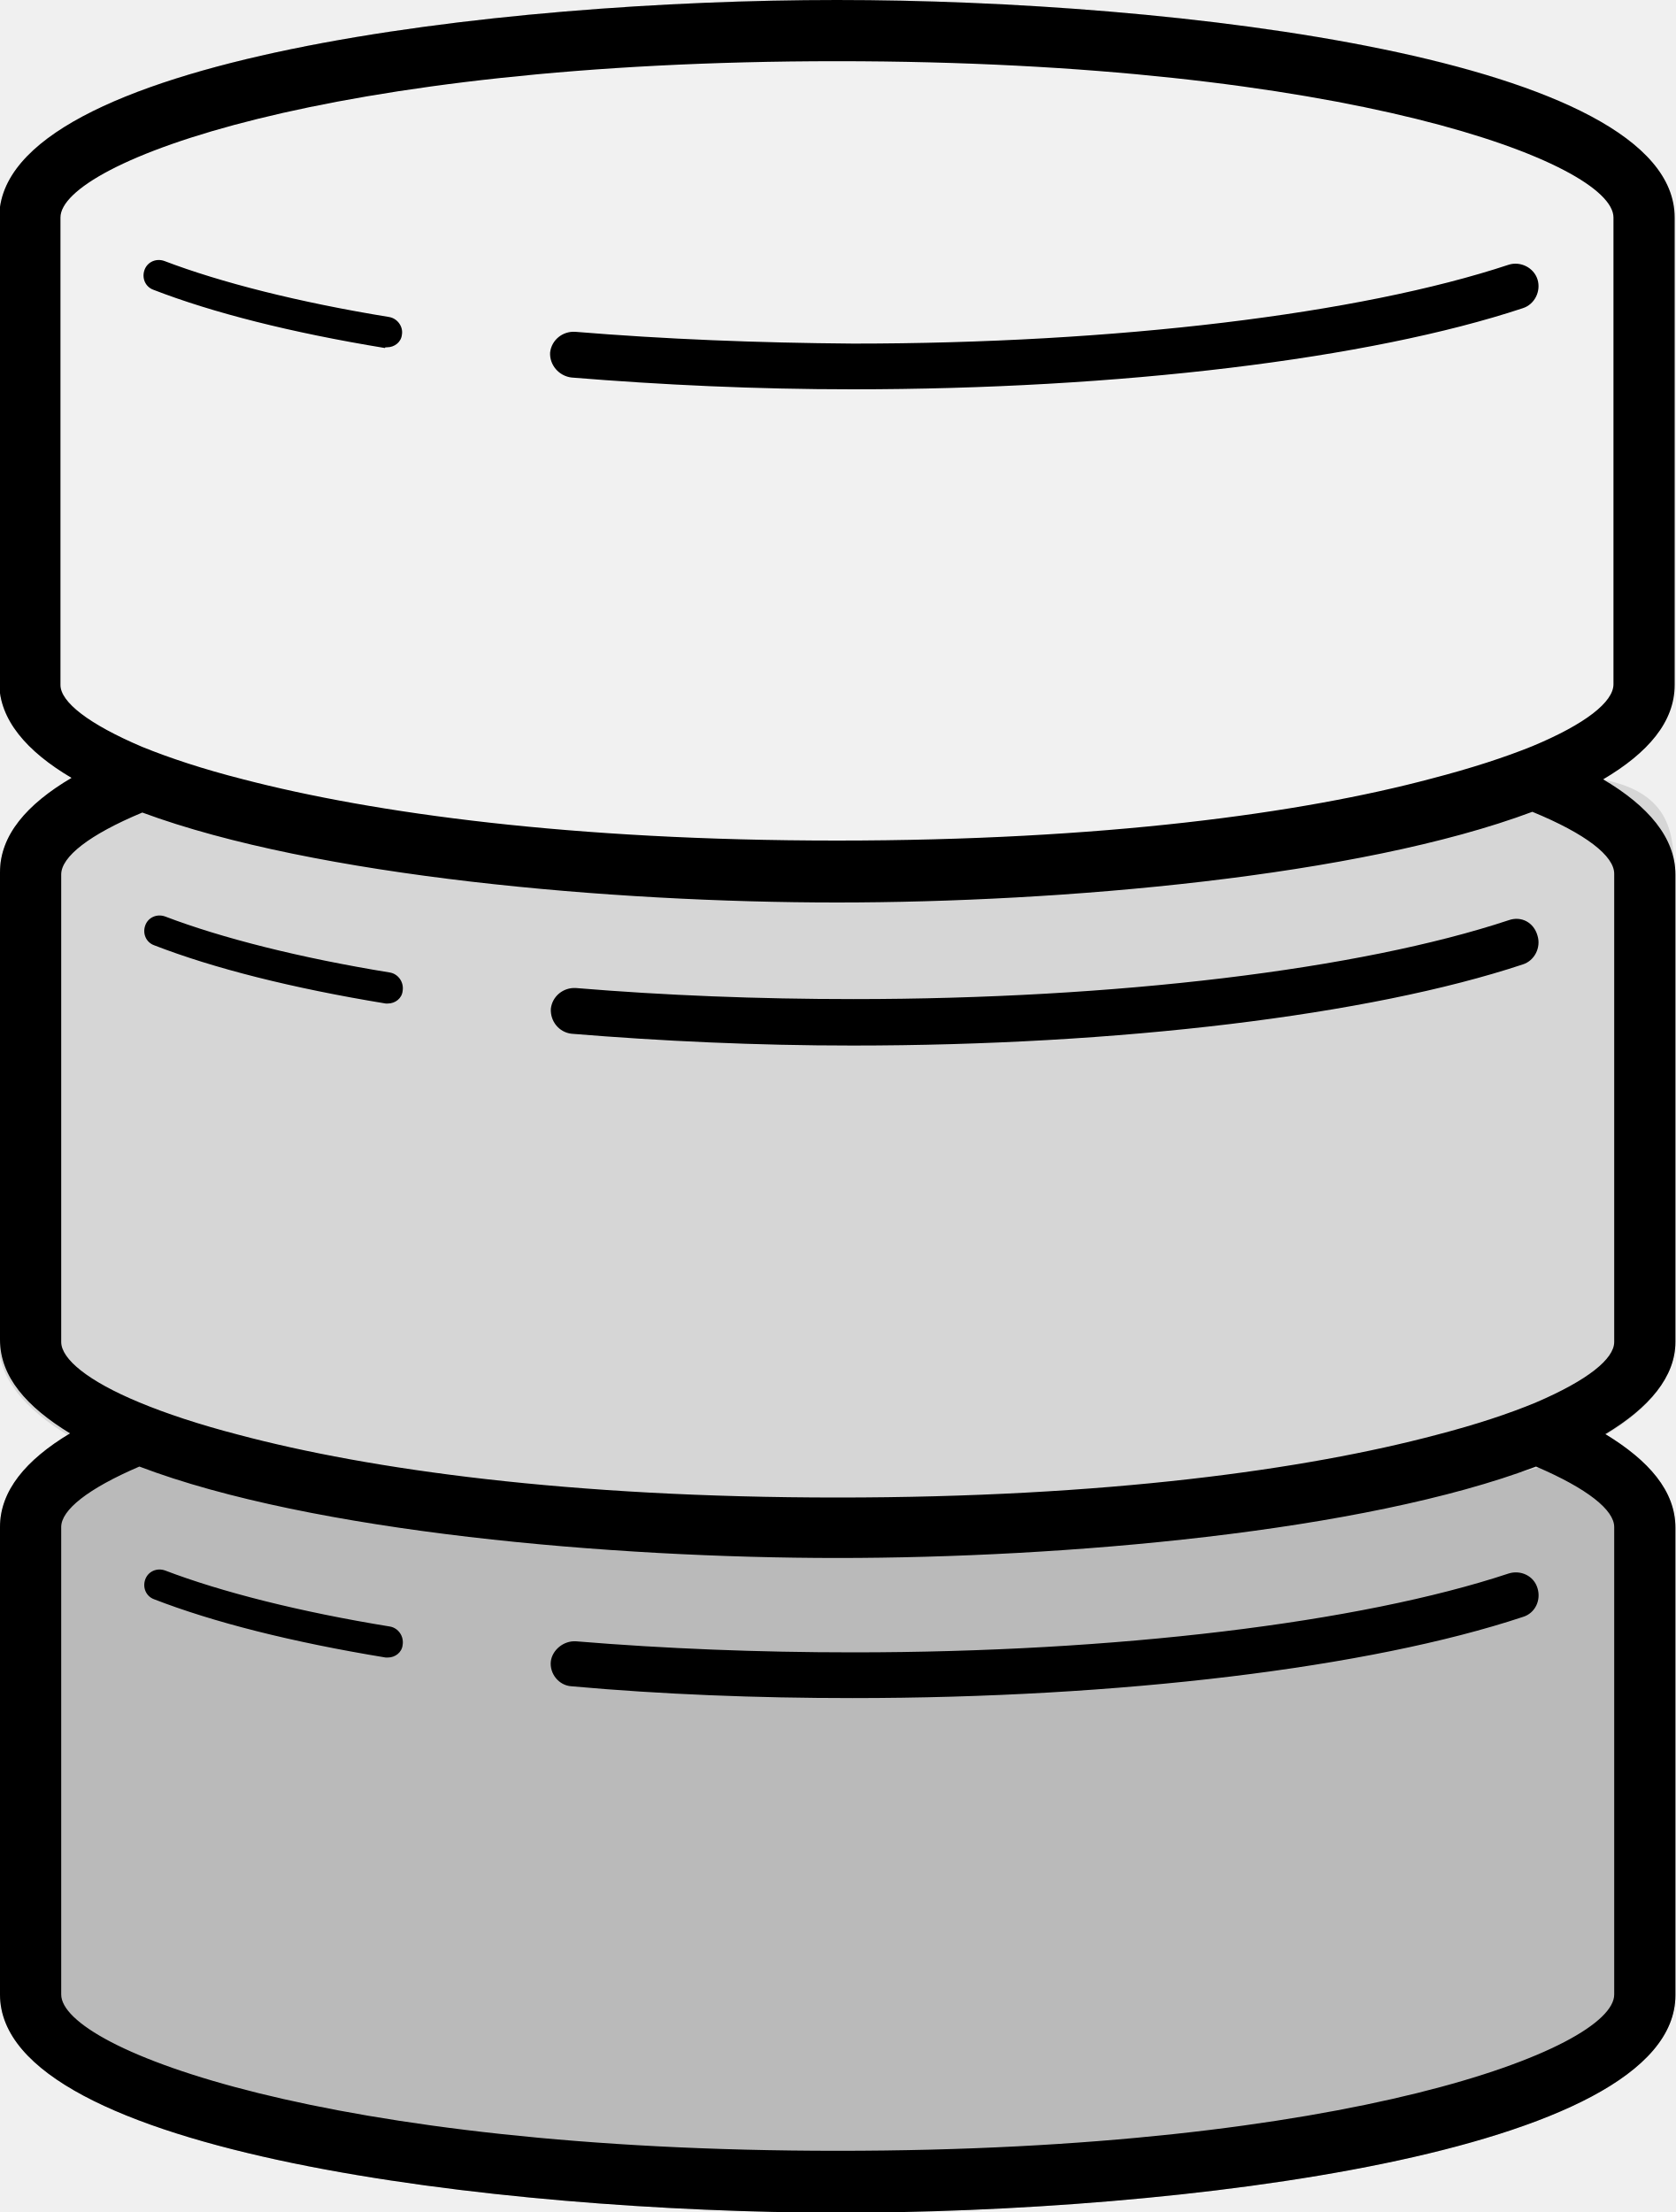
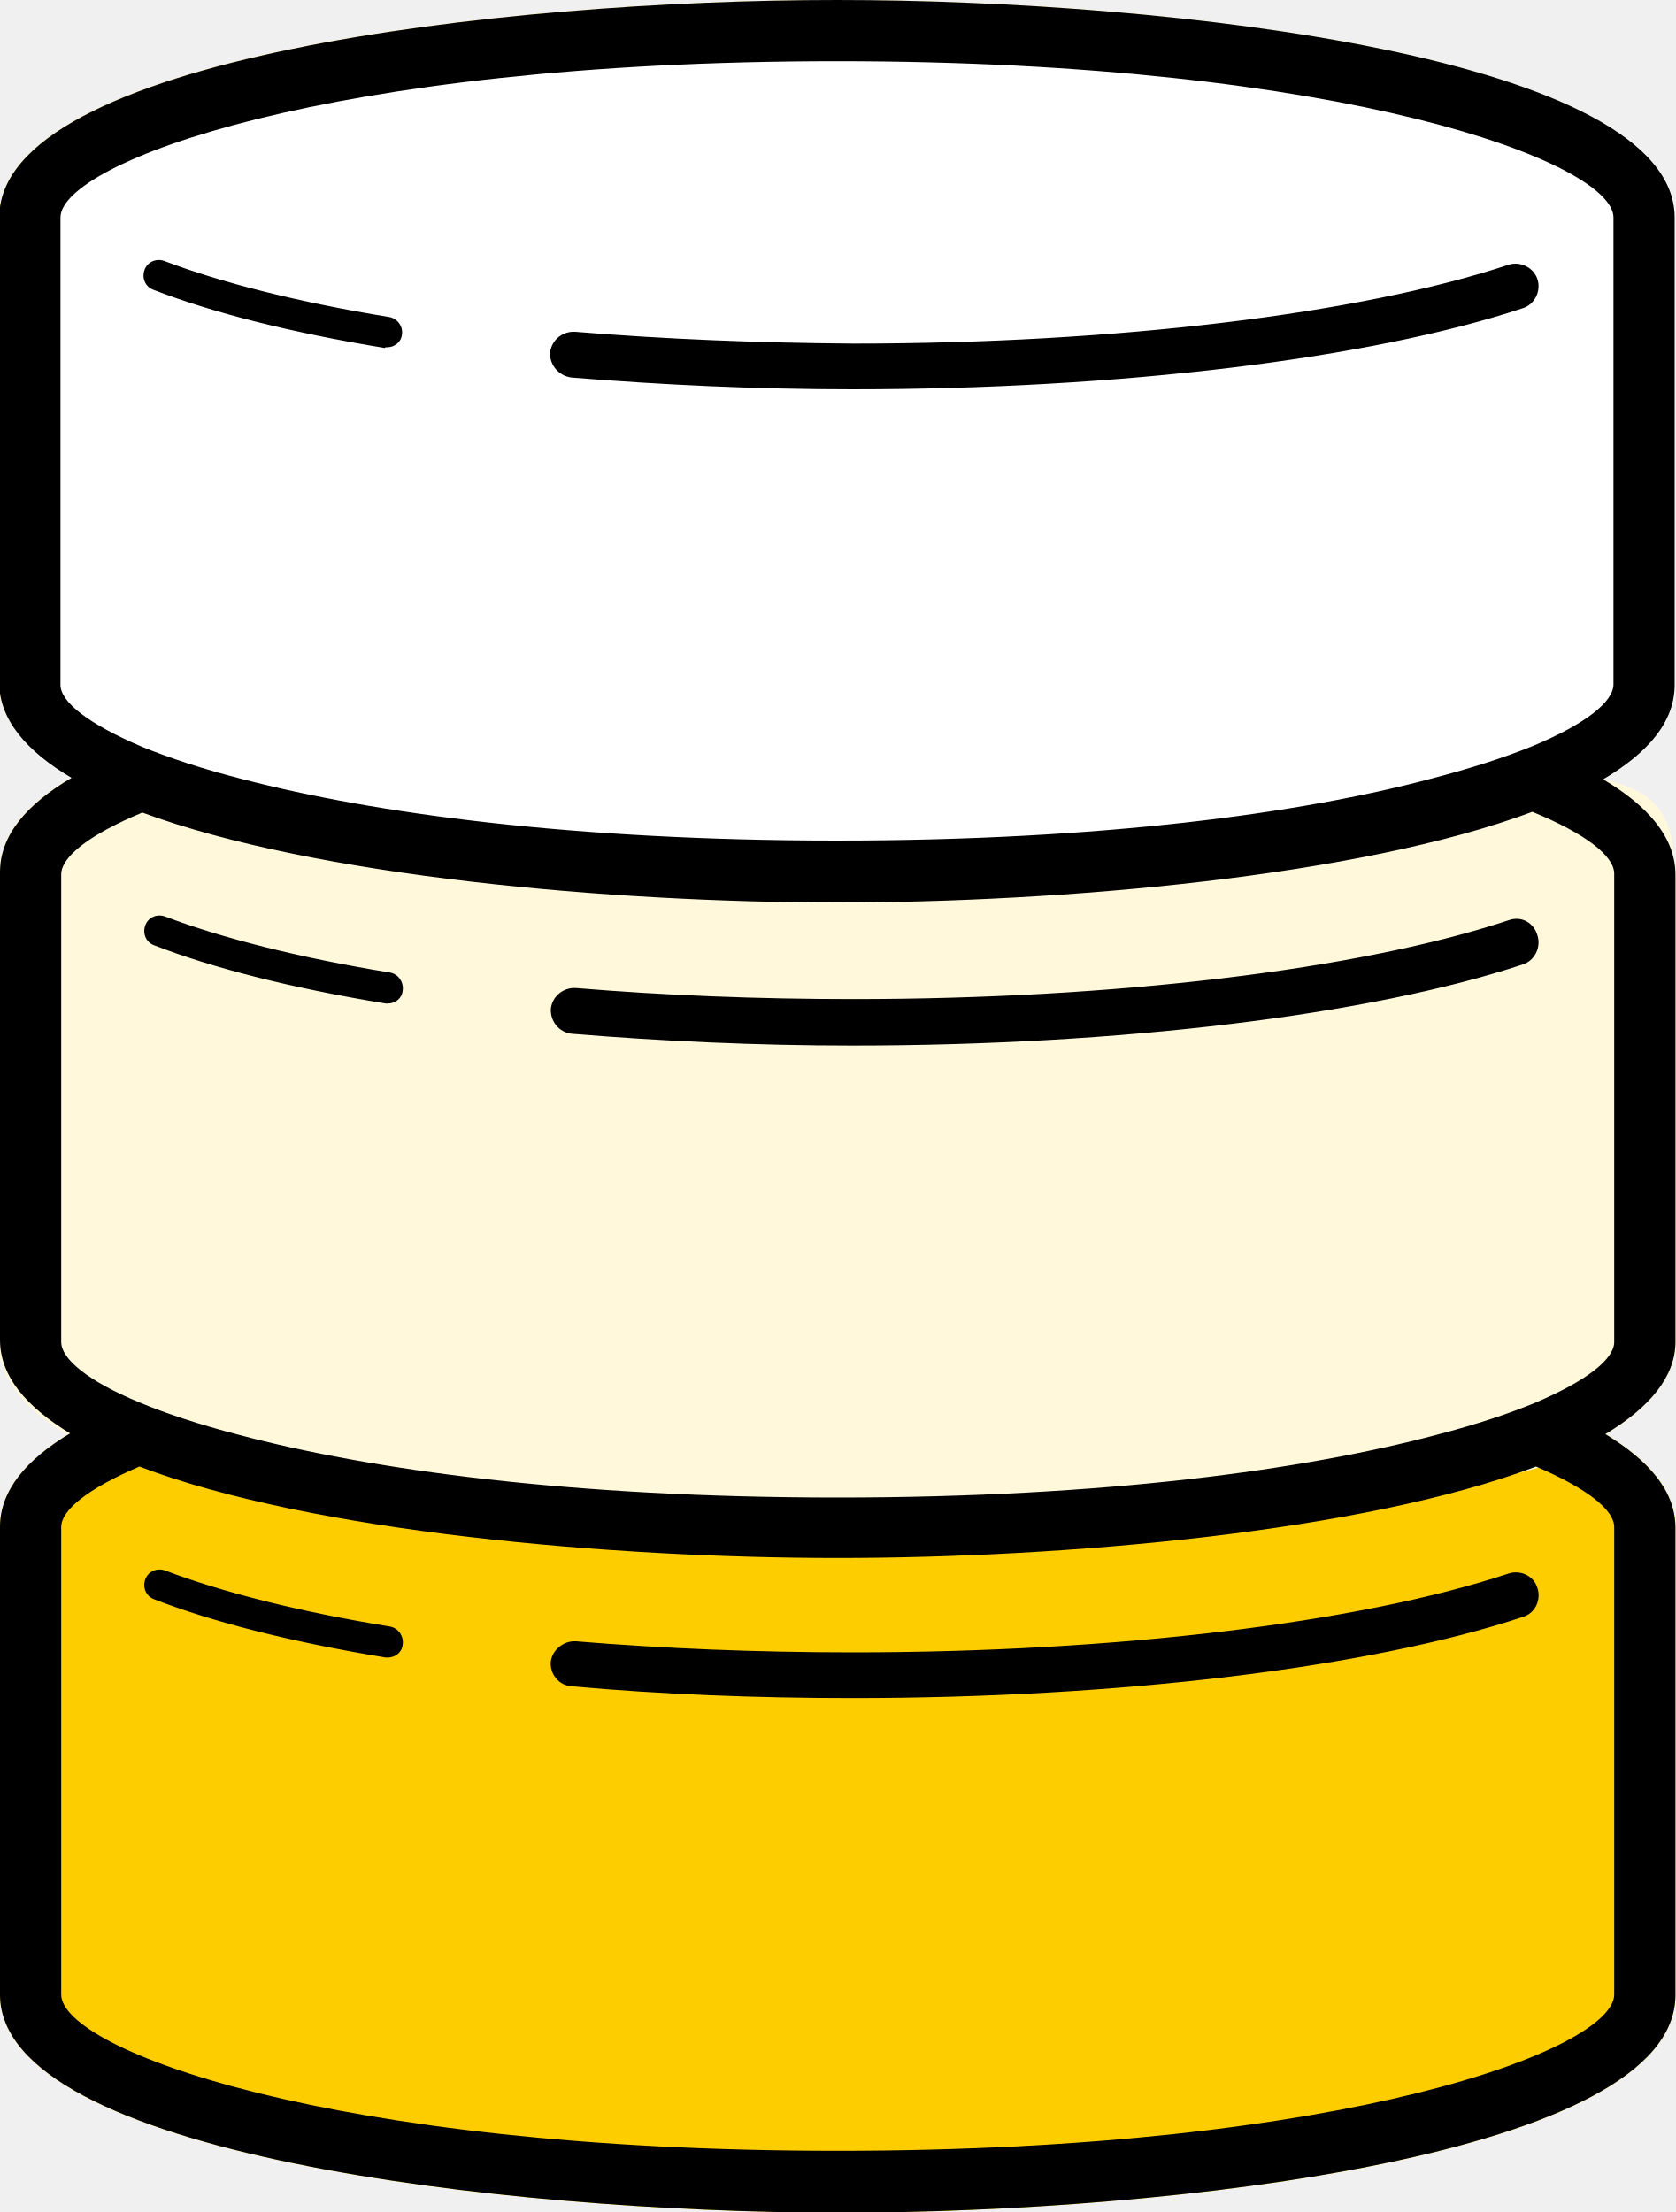
- <svg xmlns="http://www.w3.org/2000/svg" version="1.1" id="Layer_1" x="0px" y="0px" viewBox="0 0 227.2 300" style="enable-background:new 0 0 227.2 300;" xml:space="preserve">
+ <svg xmlns="http://www.w3.org/2000/svg" version="1.1" x="0px" y="0px" viewBox="0 0 227.2 300" style="enable-background:new 0 0 227.2 300;" xml:space="preserve">
  <style type="text/css">
	.st0{fill:#832EAB;}
- 	.st1{fill:#BABABA;}
- 	.st2{fill:none;}
- 	.st3{fill:#8DC63F;}
- 	.st4{fill:#0F9BD7;}
- 	.st5{fill:#FFFFFF;}
- 	.st6{fill-rule:evenodd;clip-rule:evenodd;fill:#FFFFFF;}
- 	.st7{fill:#1DA1F2;}
- 	.st8{fill:#3D5A98;}
- 	.st9{fill:#231F20;}
- 	.st10{fill:#007BB5;}
- 	.st11{fill:#DC4E41;}
- 	.st12{fill-rule:evenodd;clip-rule:evenodd;fill:#181616;}
- 	.st13{fill:#181616;}
- 	.st14{fill:#F2F2F2;}
- 	.st15{fill:#E3E3E3;}
- 	.st16{fill:#D54B3D;}
- 	.st17{fill:#D72B27;}
- 	.st18{opacity:0.56;fill:url(#SVGID_1_);}
- 	.st19{fill:#92D400;}
- 	.st20{fill:#00B9E4;}
- 	.st21{fill:#2B3990;}
- 	.st22{fill:#3F9C35;}
- 	.st23{fill:#8FCED8;}
- 	.st24{fill:#D21F21;}
- 	.st25{fill:#D6D6D6;}
- 	.st26{fill:#F1F1F1;}
- 	.st27{fill:#C32265;}
- 	.st28{fill:#8C3123;}
- 	.st29{fill:#E05243;}
- 	.st30{fill:#5E1F18;}
- 	.st31{fill:#F2B0A9;}
- 	.st32{fill:#CACCCE;}
- 	.st33{fill:#A1AFDB;}
- 	.st34{fill:#002087;}
+ 	.st1{fill:#FECD00;}
+ 	.st2{fill:#00AEEF;}
+ 	.st3{fill:none;}
+ 	.st4{fill:#8DC63F;}
+ 	.st5{fill:#0F9BD7;}
+ 	.st6{fill:#FFFFFF;}
+ 	.st7{fill-rule:evenodd;clip-rule:evenodd;fill:#FFFFFF;}
+ 	.st8{fill:#1DA1F2;}
+ 	.st9{fill:#3D5A98;}
+ 	.st10{fill:#231F20;}
+ 	.st11{fill:#007BB5;}
+ 	.st12{fill:#DC4E41;}
+ 	.st13{fill-rule:evenodd;clip-rule:evenodd;fill:#181616;}
+ 	.st14{fill:#181616;}
+ 	.st15{fill:#F2F2F2;}
+ 	.st16{fill:#E3E3E3;}
+ 	.st17{fill:#D54B3D;}
+ 	.st18{fill:#D72B27;}
+ 	.st19{opacity:0.56;fill:url(#SVGID_1_);}
+ 	.st20{fill:#BABABA;}
+ 	.st21{fill:#92D400;}
+ 	.st22{fill:#00B9E4;}
+ 	.st23{fill:#2B3990;}
+ 	.st24{fill:#3F9C35;}
+ 	.st25{fill:#8FCED8;}
+ 	.st26{fill:#D21F21;}
+ 	.st27{fill:#FFF8DA;}
+ 	.st28{fill:#C32265;}
+ 	.st29{fill:#D6D6D6;}
+ 	.st30{fill:#F1F1F1;}
+ 	.st31{fill:#8C3123;}
+ 	.st32{fill:#E05243;}
+ 	.st33{fill:#5E1F18;}
+ 	.st34{fill:#F2B0A9;}
+ 	.st35{fill:#CACCCE;}
+ 	.st36{fill:#A1AFDB;}
+ 	.st37{fill:#002087;}
+ 	.st38{fill:#6C4199;}
+ 	.st39{fill:#C7C7C7;}
+ 	.st40{fill:#1976D2;}
+ 	.st41{fill:#1E88E5;}
+ 	.st42{fill:#FAFAFA;}
+ 	.st43{fill:#E0E0E0;}
+ 	.st44{fill:#F6A11F;}
+ 	.st45{fill:#0A6DAE;}
+ 	.st46{fill:#0BA25E;}
+ 	.st47{fill:#089156;}
+ 	.st48{fill:#10985B;}
+ 	.st49{fill:#F9C941;}
+ 	.st50{fill:#E8B835;}
+ 	.st51{fill:#296AD9;}
+ 	.st52{fill:#2A71E9;}
+ 	.st53{fill:#286EE6;}
+ 	.st54{fill:#009444;}
+ 	.st55{fill:#006838;}
+ 	.st56{fill:#BCBEC0;}
+ 	.st57{fill:#2BB673;}
+ 	.st58{fill:#F7941E;}
+ 	.st59{fill:#EF4136;}
+ 	.st60{fill:#FFFFFF;stroke:#231F20;stroke-width:10;stroke-linecap:round;stroke-linejoin:round;stroke-miterlimit:10;}
+ 	.st61{fill:#D1D3D4;stroke:#231F20;stroke-width:10;stroke-linecap:round;stroke-linejoin:round;stroke-miterlimit:10;}
+ 	.st62{fill:#231F20;stroke:#231F20;stroke-width:10;stroke-linecap:round;stroke-linejoin:round;stroke-miterlimit:10;}
+ 	.st63{fill:none;stroke:#231F20;stroke-width:10;stroke-miterlimit:10;}
+ 	.st64{fill:none;stroke:#231F20;stroke-width:10;stroke-linejoin:round;stroke-miterlimit:10;}
+ 	.st65{fill:#E1DFE4;}
+ 	.st66{fill:#35474F;}
+ 	.st67{fill:#FC002F;}
+ 	.st68{fill:#FDD518;}
+ 	.st69{fill:#00E769;}
+ 	.st70{fill:#D1D3D4;}
+ 	.st71{fill:#27AAE1;}
+ 	.st72{fill:#231F20;stroke:#27AAE1;stroke-miterlimit:10;}
+ 	.st73{fill:url(#SVGID_2_);}
+ 	.st74{fill:url(#SVGID_3_);}
+ 	.st75{fill:url(#SVGID_4_);}
+ 	.st76{fill:url(#SVGID_5_);}
+ 	.st77{fill:url(#SVGID_6_);}
+ 	.st78{fill:url(#SVGID_7_);}
</style>
-   <g>
+   <g id="Layer_1">
    <g>
-       <path class="st1" d="M217.7,194.5c5.9,3.6,9.5,7.7,9.5,12.7v63.4c0,21.6-67.9,29.5-113.6,29.5C67.9,300,0,292.1,0,270.5v-63.4    c0-4.9,3.5-9.1,9.5-12.7c-5.9-3.6-9.5-7.7-9.5-12.7v-63.4c0-5,3.6-9.2,9.7-12.8c-6.1-3.6-9.8-7.9-9.8-12.9V29.5    C-0.1,7.9,67.8,0,113.5,0c45.7,0,113.6,7.9,113.6,29.5v63.4c0,5-3.6,9.2-9.7,12.8c6.1,3.6,9.8,7.9,9.8,12.9v63.4    C227.2,186.7,223.7,190.9,217.7,194.5z" />
-       <path class="st25" d="M217.6,194.7c5.9,3.6-86.1,27.2-208.3,0c-5.9-3.6-9.5-7.7-9.5-12.7v-63.4c0-5,9.7-12.8,9.7-12.8    s109.6,20,207.7-0.1c9.7,1.8,9.8,7.9,9.8,12.9V182C227.1,186.9,223.6,191.1,217.6,194.7z" />
-       <path class="st26" d="M9.5,105.5C3.5,101.9,0,97.8,0,92.8V29.5C0,7.9,67.9,0,113.6,0c45.7,0,113.6,7.9,113.6,29.5v63.4    c0,4.9-3.5,9.1-9.5,12.7C114.4,130.1,3.5,109.1,9.5,105.5z" />
-       <path d="M78.1,222.6c12.1,1,24.7,1.5,37.6,1.5c35.5,0,68.7-4,88.9-10.7c1.6-0.5,3.4,0.3,3.9,2c0.5,1.6-0.3,3.4-2,3.9    c-20.8,6.9-54.8,11-90.9,11c-13,0-25.9-0.5-38.1-1.6c-1.7-0.1-3-1.7-2.8-3.4C74.9,223.8,76.4,222.5,78.1,222.6z M52.9,220.6    c-12.3-2-22.9-4.7-30.5-7.6c-1.1-0.4-2.3,0.1-2.7,1.2c-0.4,1.1,0.1,2.3,1.2,2.7c8,3.1,18.6,5.8,31.4,7.9c0.1,0,0.2,0,0.3,0    c1,0,1.9-0.7,2-1.7C54.8,221.9,54,220.8,52.9,220.6z M217.7,194.5c5.9,3.6,9.5,7.7,9.5,12.7v63.4c0,21.6-67.9,29.5-113.6,29.5    C67.9,300,0,292.1,0,270.5v-63.4c0-4.9,3.5-9.1,9.5-12.7c-5.9-3.6-9.5-7.7-9.5-12.7v-63.4c0-5,3.6-9.2,9.7-12.8    c-6.1-3.6-9.8-7.9-9.8-12.9V29.5C-0.1,7.9,67.8,0,113.5,0c45.7,0,113.6,7.9,113.6,29.5v63.4c0,5-3.6,9.2-9.7,12.8    c6.1,3.6,9.8,7.9,9.8,12.9v63.4C227.2,186.7,223.7,190.9,217.7,194.5z M19.3,101.3c3.7,1.5,8.2,3,13.7,4.4    c17.7,4.6,44.6,8.3,80.5,8.3c36,0,63-3.7,80.6-8.4c5.4-1.4,10-2.9,13.7-4.4c7.2-3,11-6,11-8.4V29.5c0-7.4-36.2-21.2-105.3-21.2    S8.2,22.1,8.2,29.5v63.4C8.2,95.2,12,98.2,19.3,101.3z M208.3,198.9c-23.5,8.9-64.1,12.4-94.7,12.4c-30.6,0-71.3-3.5-94.7-12.4    c-7,3-10.6,5.9-10.6,8.2v63.4c0,7.4,36.2,21.2,105.3,21.2s105.3-13.8,105.3-21.2v-63.4C218.9,204.8,215.3,201.9,208.3,198.9z     M218.9,118.5c0-2.4-3.8-5.4-11.1-8.4c-23.5,8.8-63.9,12.3-94.3,12.3c-30.4,0-70.7-3.5-94.2-12.2c-7.2,3-11,6-11,8.4v63.4    c0,2.3,3.6,5.3,10.6,8.2c3.6,1.5,8.1,3,13.5,4.4c17.7,4.7,44.8,8.5,81.2,8.5s63.5-3.8,81.2-8.5c5.4-1.4,9.9-2.9,13.5-4.4    c7-3,10.6-5.9,10.6-8.2V118.5z M204.6,124.8c-20.2,6.7-53.4,10.7-88.9,10.7c-12.9,0-25.6-0.5-37.6-1.5c-1.7-0.1-3.2,1.1-3.4,2.8    c-0.1,1.7,1.1,3.2,2.8,3.4c12.2,1,25,1.6,38.1,1.6c36.1,0,70.1-4.1,90.9-11c1.6-0.5,2.5-2.3,2-3.9    C208,125.1,206.3,124.2,204.6,124.8z M52.9,131.9c-12.3-2-22.9-4.7-30.5-7.6c-1.1-0.4-2.3,0.1-2.7,1.2c-0.4,1.1,0.1,2.3,1.2,2.7    c8,3.1,18.6,5.8,31.4,7.9c0.1,0,0.2,0,0.3,0c1,0,1.9-0.7,2-1.7C54.8,133.2,54,132.1,52.9,131.9z M77.5,51.2    c12.2,1,25,1.6,38.1,1.6c36.1,0,70.1-4.1,90.9-11c1.6-0.5,2.5-2.3,2-3.9c-0.5-1.6-2.3-2.5-3.9-2c-20.2,6.7-53.4,10.7-88.9,10.7    C102.7,46.5,90.1,46,78,45c-1.7-0.1-3.2,1.1-3.4,2.8C74.5,49.5,75.8,51,77.5,51.2z M52.5,47.1c1,0,1.9-0.7,2-1.7    c0.2-1.1-0.6-2.2-1.7-2.4c-12.3-2-22.9-4.7-30.5-7.6c-1.1-0.4-2.3,0.1-2.7,1.2c-0.4,1.1,0.1,2.3,1.2,2.7c8,3.1,18.6,5.8,31.4,7.9    C52.2,47.1,52.3,47.1,52.5,47.1z" />
+       <g>
+         <path class="st1" d="M217.7,194.5c5.9,3.6,9.5,7.7,9.5,12.7v63.4c0,21.6-67.9,29.5-113.6,29.5C67.9,300,0,292.1,0,270.5v-63.4     c0-4.9,3.5-9.1,9.5-12.7c-5.9-3.6-9.5-7.7-9.5-12.7v-63.4c0-5,3.6-9.2,9.7-12.8c-6.1-3.6-9.8-7.9-9.8-12.9V29.5     C-0.1,7.9,67.8,0,113.5,0c45.7,0,113.6,7.9,113.6,29.5v63.4c0,5-3.6,9.2-9.7,12.8c6.1,3.6,9.8,7.9,9.8,12.9v63.4     C227.2,186.7,223.7,190.9,217.7,194.5z" />
+         <path class="st27" d="M217.6,194.7c5.9,3.6-86.1,27.2-208.3,0c-5.9-3.6-9.5-7.7-9.5-12.7v-63.4c0-5,9.7-12.8,9.7-12.8     s109.6,20,207.7-0.1c9.7,1.8,9.8,7.9,9.8,12.9V182C227.1,186.9,223.6,191.1,217.6,194.7z" />
+         <path class="st6" d="M9.5,105.5C3.5,101.9,0,97.8,0,92.8V29.5C0,7.9,67.9,0,113.6,0c45.7,0,113.6,7.9,113.6,29.5v63.4     c0,4.9-3.5,9.1-9.5,12.7C114.4,130.1,3.5,109.1,9.5,105.5z" />
+         <path d="M78.1,222.6c12.1,1,24.7,1.5,37.6,1.5c35.5,0,68.7-4,88.9-10.7c1.6-0.5,3.4,0.3,3.9,2c0.5,1.6-0.3,3.4-2,3.9     c-20.8,6.9-54.8,11-90.9,11c-13,0-25.9-0.5-38.1-1.6c-1.7-0.1-3-1.7-2.8-3.4C74.9,223.8,76.4,222.5,78.1,222.6z M52.9,220.6     c-12.3-2-22.9-4.7-30.5-7.6c-1.1-0.4-2.3,0.1-2.7,1.2c-0.4,1.1,0.1,2.3,1.2,2.7c8,3.1,18.6,5.8,31.4,7.9c0.1,0,0.2,0,0.3,0     c1,0,1.9-0.7,2-1.7C54.8,221.9,54,220.8,52.9,220.6z M217.7,194.5c5.9,3.6,9.5,7.7,9.5,12.7v63.4c0,21.6-67.9,29.5-113.6,29.5     C67.9,300,0,292.1,0,270.5v-63.4c0-4.9,3.5-9.1,9.5-12.7c-5.9-3.6-9.5-7.7-9.5-12.7v-63.4c0-5,3.6-9.2,9.7-12.8     c-6.1-3.6-9.8-7.9-9.8-12.9V29.5C-0.1,7.9,67.8,0,113.5,0c45.7,0,113.6,7.9,113.6,29.5v63.4c0,5-3.6,9.2-9.7,12.8     c6.1,3.6,9.8,7.9,9.8,12.9v63.4C227.2,186.7,223.7,190.9,217.7,194.5z M19.3,101.3c3.7,1.5,8.2,3,13.7,4.4     c17.7,4.6,44.6,8.3,80.5,8.3c36,0,63-3.7,80.6-8.4c5.4-1.4,10-2.9,13.7-4.4c7.2-3,11-6,11-8.4V29.5c0-7.4-36.2-21.2-105.3-21.2     S8.2,22.1,8.2,29.5v63.4C8.2,95.2,12,98.2,19.3,101.3z M208.3,198.9c-23.5,8.9-64.1,12.4-94.7,12.4c-30.6,0-71.3-3.5-94.7-12.4     c-7,3-10.6,5.9-10.6,8.2v63.4c0,7.4,36.2,21.2,105.3,21.2s105.3-13.8,105.3-21.2v-63.4C218.9,204.8,215.3,201.9,208.3,198.9z      M218.9,118.5c0-2.4-3.8-5.4-11.1-8.4c-23.5,8.8-63.9,12.3-94.3,12.3c-30.4,0-70.7-3.5-94.2-12.2c-7.2,3-11,6-11,8.4v63.4     c0,2.3,3.6,5.3,10.6,8.2c3.6,1.5,8.1,3,13.5,4.4c17.7,4.7,44.8,8.5,81.2,8.5s63.5-3.8,81.2-8.5c5.4-1.4,9.9-2.9,13.5-4.4     c7-3,10.6-5.9,10.6-8.2V118.5z M204.6,124.8c-20.2,6.7-53.4,10.7-88.9,10.7c-12.9,0-25.6-0.5-37.6-1.5c-1.7-0.1-3.2,1.1-3.4,2.8     c-0.1,1.7,1.1,3.2,2.8,3.4c12.2,1,25,1.6,38.1,1.6c36.1,0,70.1-4.1,90.9-11c1.6-0.5,2.5-2.3,2-3.9     C208,125.1,206.3,124.2,204.6,124.8z M52.9,131.9c-12.3-2-22.9-4.7-30.5-7.6c-1.1-0.4-2.3,0.1-2.7,1.2c-0.4,1.1,0.1,2.3,1.2,2.7     c8,3.1,18.6,5.8,31.4,7.9c0.1,0,0.2,0,0.3,0c1,0,1.9-0.7,2-1.7C54.8,133.2,54,132.1,52.9,131.9z M77.5,51.2     c12.2,1,25,1.6,38.1,1.6c36.1,0,70.1-4.1,90.9-11c1.6-0.5,2.5-2.3,2-3.9c-0.5-1.6-2.3-2.5-3.9-2c-20.2,6.7-53.4,10.7-88.9,10.7     C102.7,46.5,90.1,46,78,45c-1.7-0.1-3.2,1.1-3.4,2.8C74.5,49.5,75.8,51,77.5,51.2z M52.5,47.1c1,0,1.9-0.7,2-1.7     c0.2-1.1-0.6-2.2-1.7-2.4c-12.3-2-22.9-4.7-30.5-7.6c-1.1-0.4-2.3,0.1-2.7,1.2c-0.4,1.1,0.1,2.3,1.2,2.7c8,3.1,18.6,5.8,31.4,7.9     C52.2,47.1,52.3,47.1,52.5,47.1z" />
+       </g>
    </g>
  </g>
+   <g id="Layer_2">
+ </g>
</svg>
